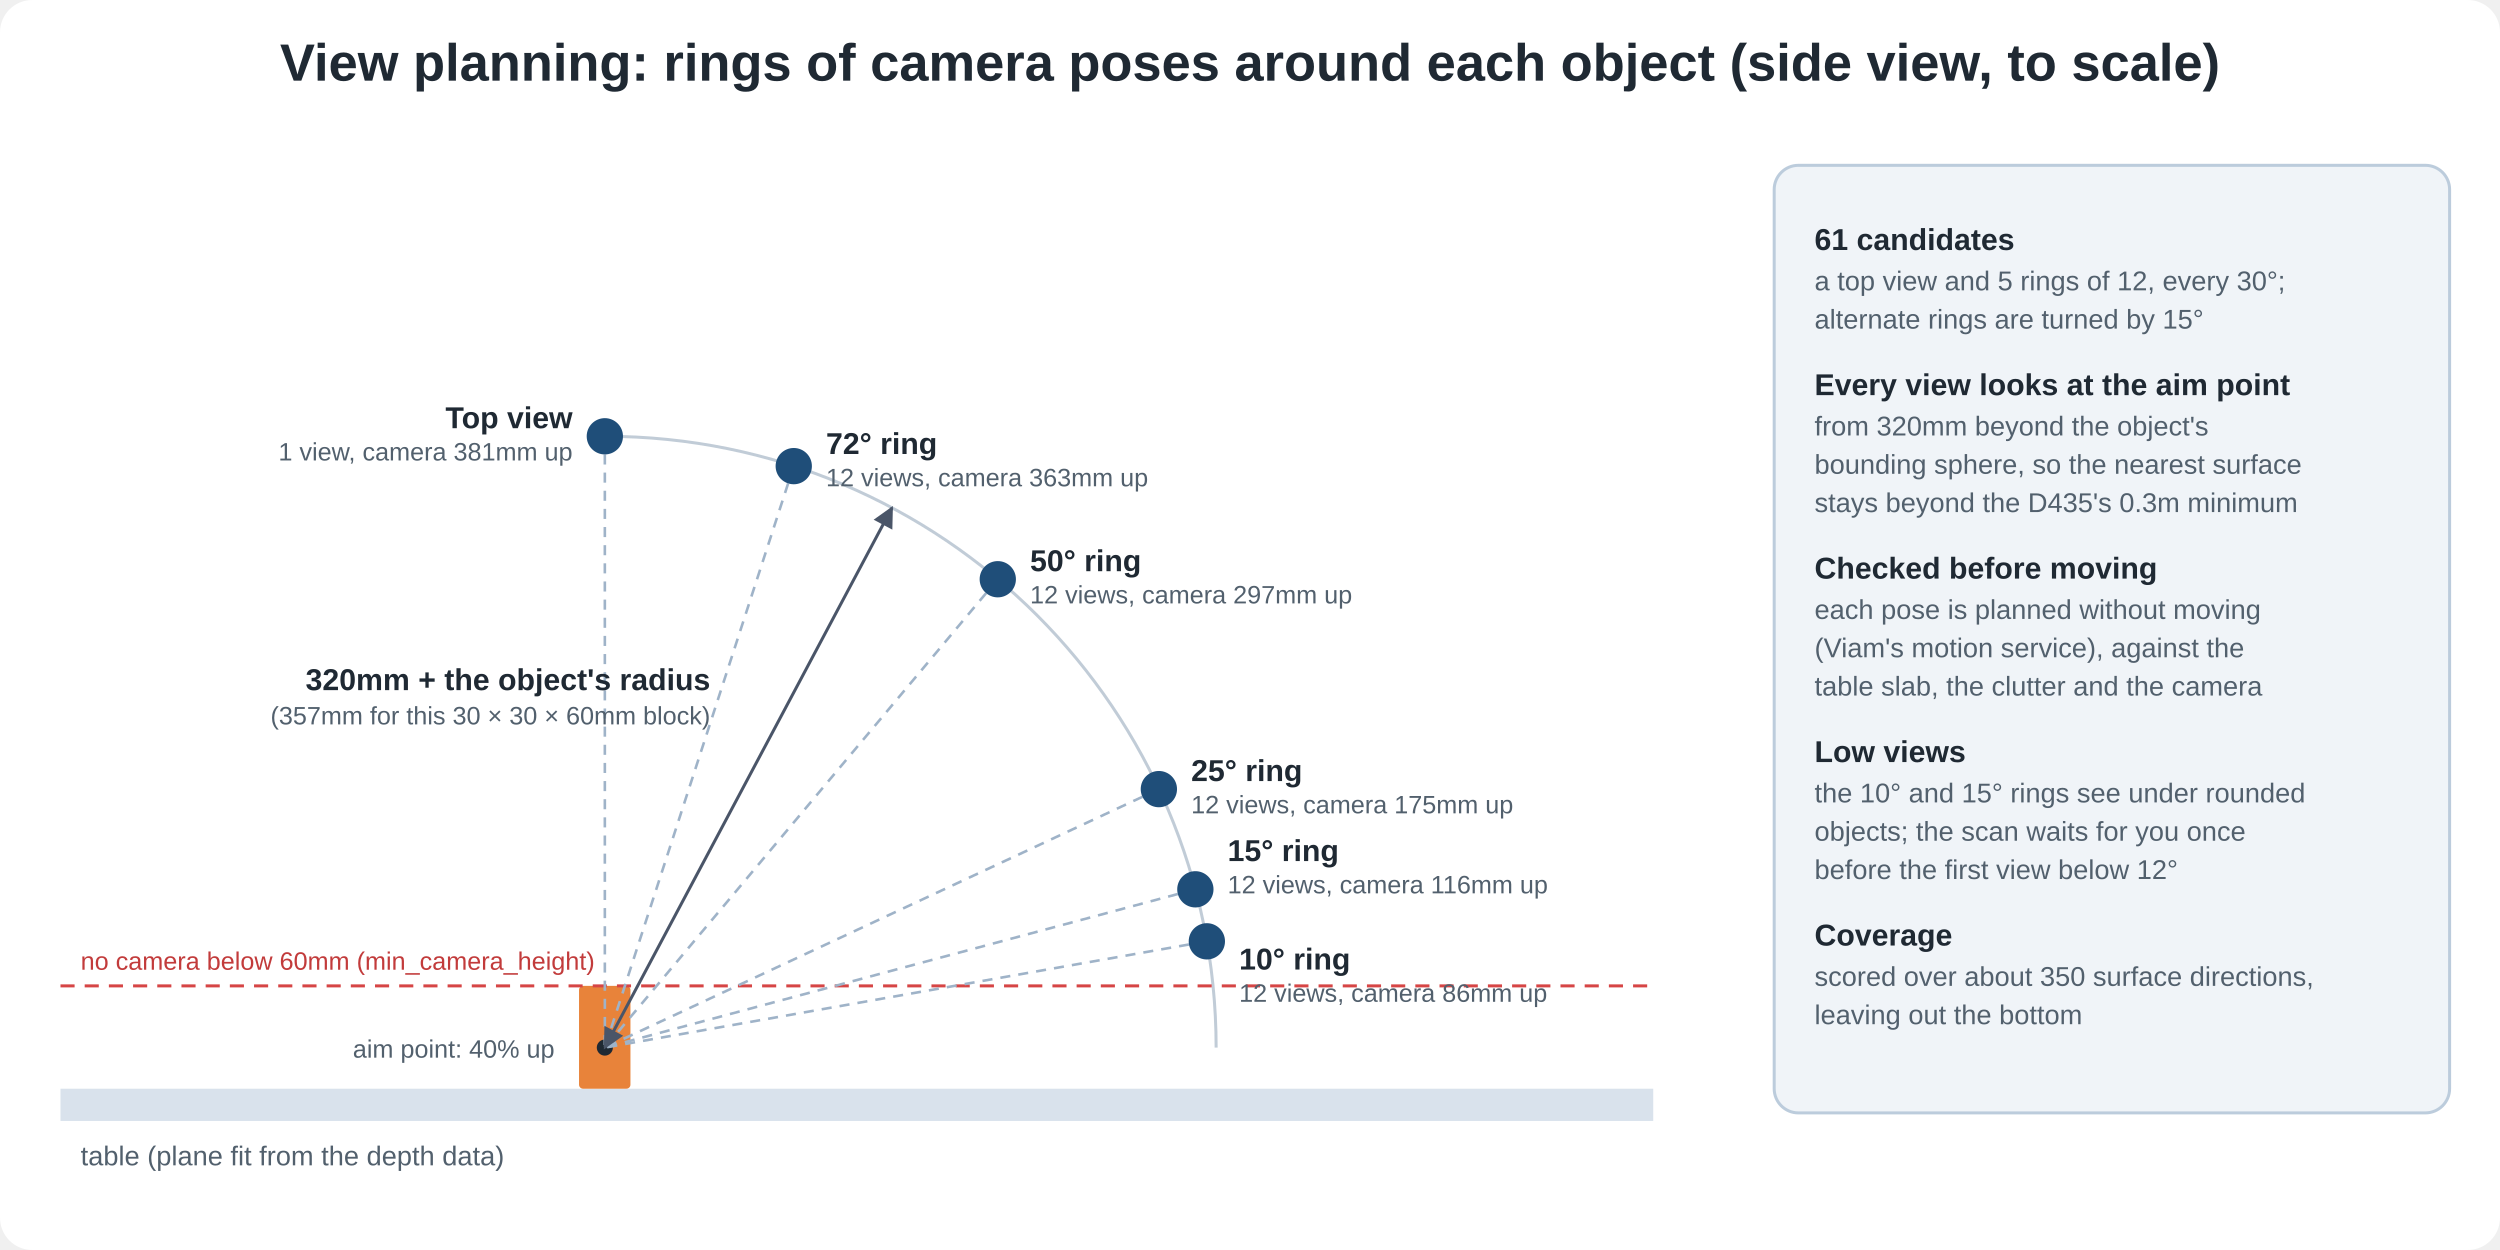
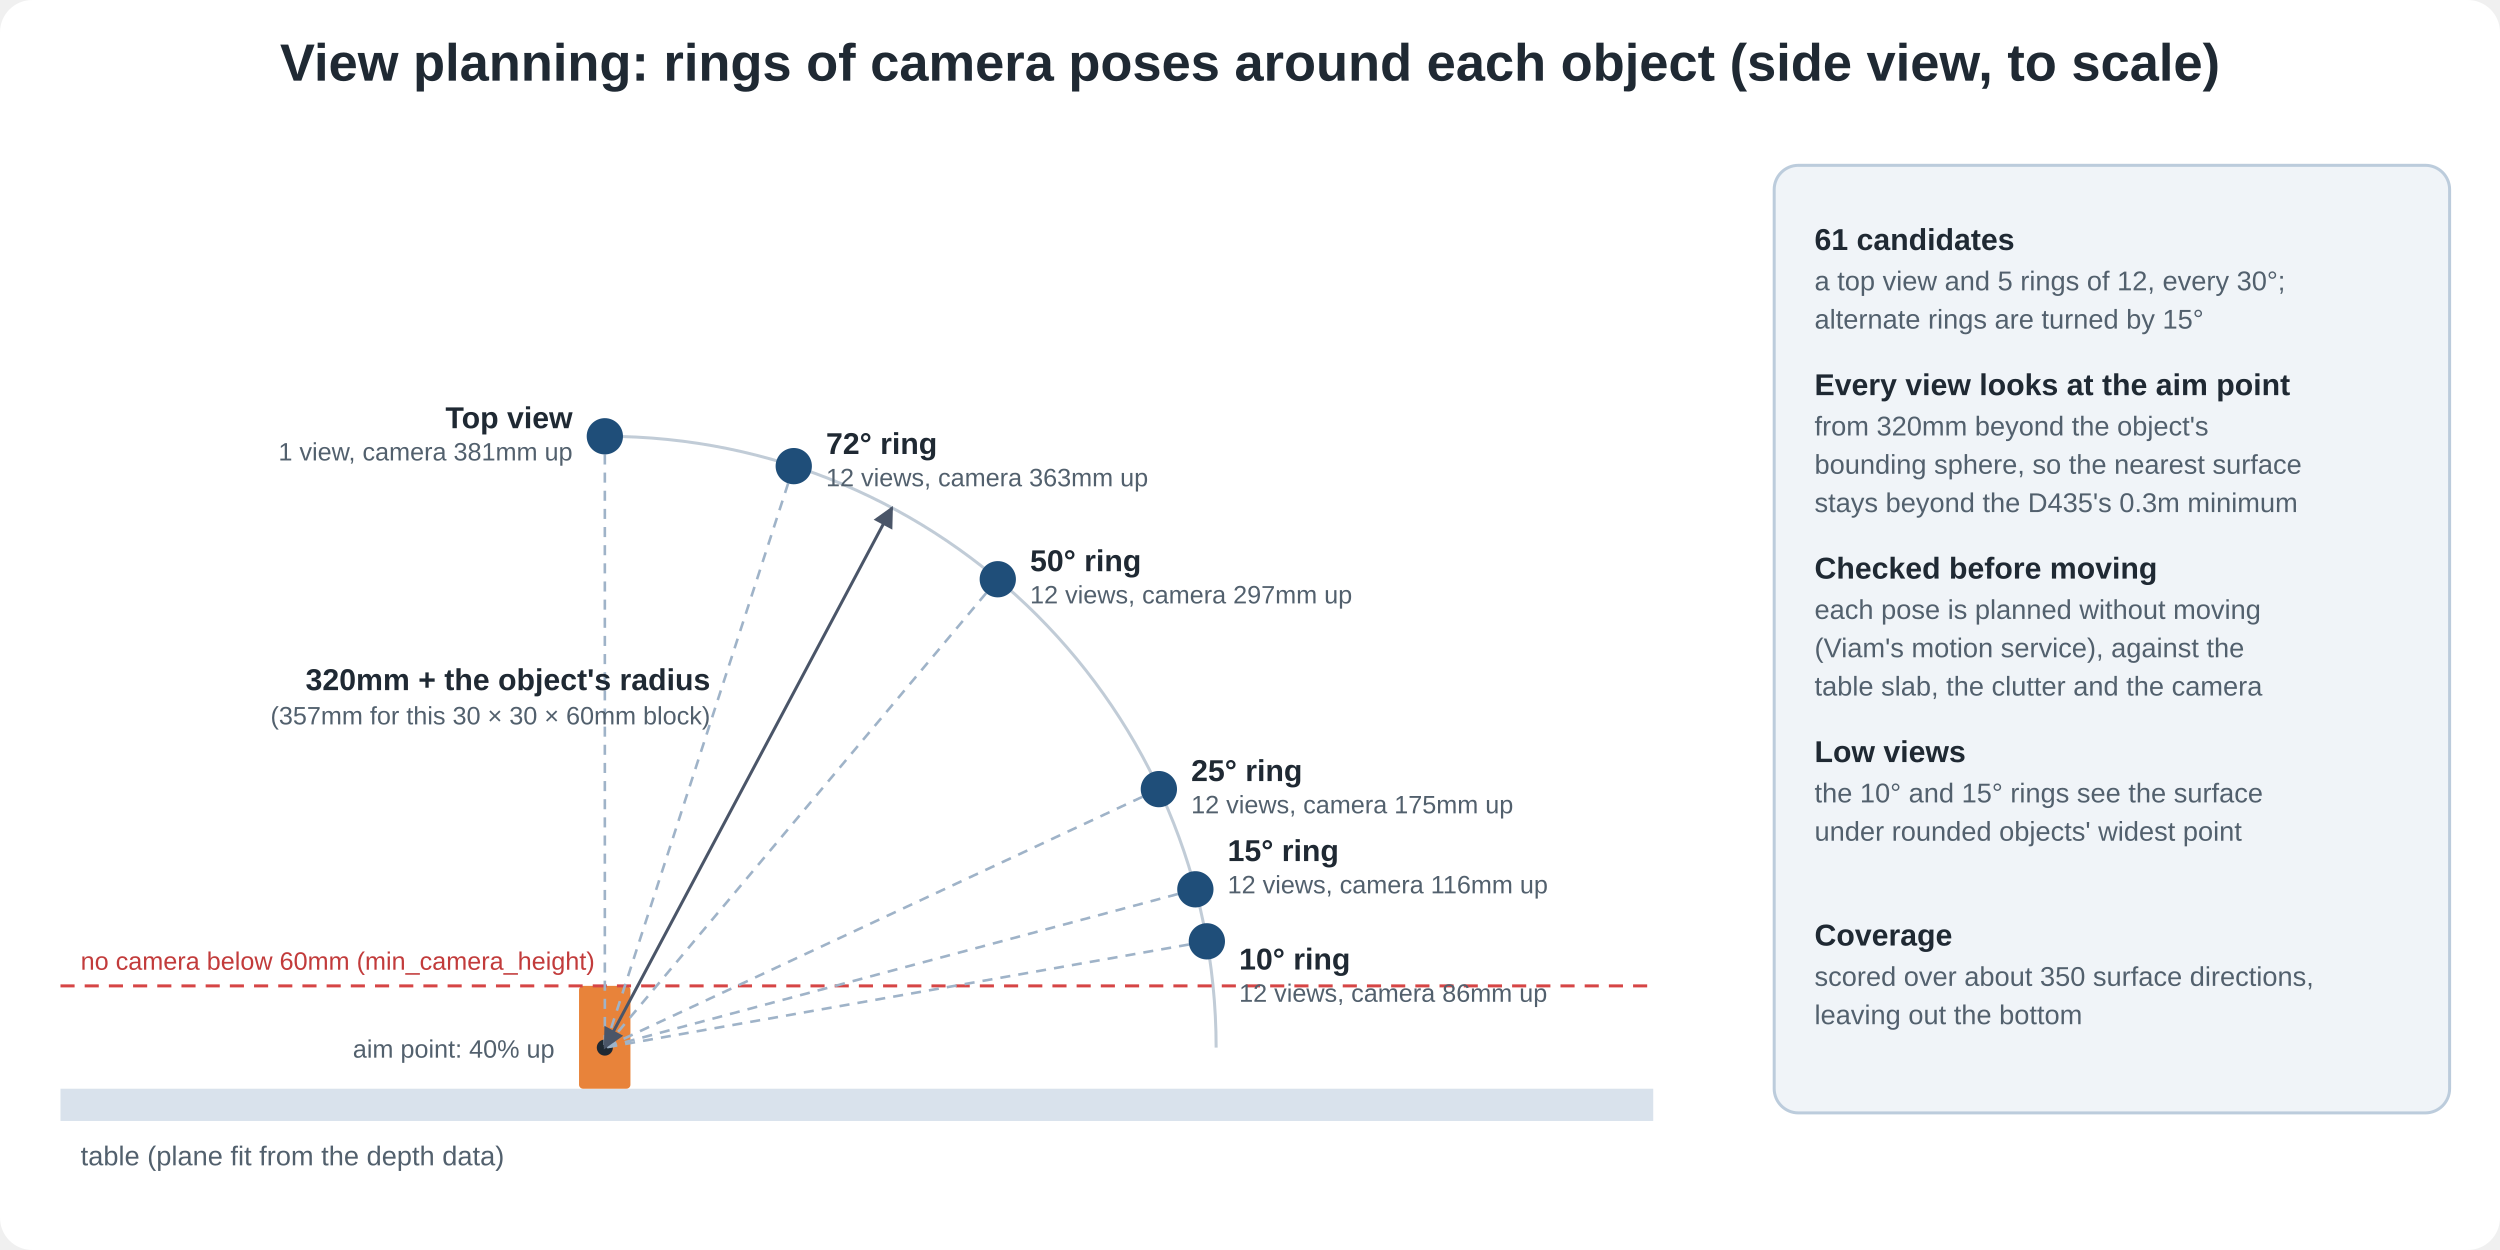
<svg xmlns="http://www.w3.org/2000/svg" width="1240" height="620" viewBox="0 0 1240 620" font-family="Liberation Sans, Arial, Helvetica, sans-serif">
  <defs>
    <marker id="arrow" viewBox="0 0 10 10" refX="9" refY="5" markerWidth="7" markerHeight="7" orient="auto-start-reverse">
      <path d="M0,0 L10,5 L0,10 z" fill="#4A5568" />
    </marker>
    <style>
      .title { font-size: 26px; font-weight: 700; fill: #1F2933; }
      .bold { font-size: 15px; font-weight: 700; fill: #1F2933; }
      .desc { font-size: 13.5px; fill: #52606D; }
      .small { font-size: 12.5px; fill: #52606D; }
      .warn { font-size: 12.5px; fill: #C23B3B; }
      .ray { stroke: #9FB3C8; stroke-width: 1.3; stroke-dasharray: 5 4; fill: none; }
      .arc { stroke: #C1CCD7; stroke-width: 1.5; fill: none; }
      .floor { stroke: #D64545; stroke-width: 1.5; stroke-dasharray: 7 5; fill: none; }
      .dim { stroke: #4A5568; stroke-width: 1.5; fill: none; marker-start: url(#arrow); marker-end: url(#arrow); }
    </style>
  </defs>
  <rect x="0" y="0" width="1240" height="620" rx="16" fill="#FFFFFF" />
  <text x="620" y="40" text-anchor="middle" class="title">View planning: rings of camera poses around each object (side view, to scale)</text>
  <rect x="30" y="540" width="790" height="16" fill="#D9E2EC" />
  <text x="40" y="578" class="desc">table (plane fit from the depth data)</text>
  <rect x="287.2" y="489.0" width="25.5" height="51.0" fill="#E8833A" rx="2" />
  <circle cx="300.0" cy="519.6" r="4" fill="#1F2933" />
  <text x="175" y="524.6" class="small">aim point: 40% up</text>
  <path d="M300.0,216.4 A303.2,303.2 0 0 1 603.2,519.6" class="arc" />
  <line x1="30" y1="489.0" x2="820" y2="489.0" class="floor" />
  <text x="40" y="481.0" class="warn">no camera below 60mm (min_camera_height)</text>
  <line x1="300.0" y1="216.4" x2="300.0" y2="519.6" class="ray" />
  <circle cx="300.0" cy="216.4" r="9" fill="#1F4E79" />
  <text x="284.0" y="212.4" text-anchor="end" class="bold">Top view</text>
  <text x="284.0" y="228.4" text-anchor="end" class="small">1 view, camera 381mm up</text>
  <line x1="393.7" y1="231.2" x2="300.0" y2="519.6" class="ray" />
  <circle cx="393.7" cy="231.2" r="9" fill="#1F4E79" />
  <text x="409.7" y="225.2" text-anchor="start" class="bold">72° ring</text>
  <text x="409.7" y="241.2" text-anchor="start" class="small">12 views, camera 363mm up</text>
  <line x1="494.9" y1="287.3" x2="300.0" y2="519.6" class="ray" />
  <circle cx="494.9" cy="287.3" r="9" fill="#1F4E79" />
  <text x="510.9" y="283.3" text-anchor="start" class="bold">50° ring</text>
  <text x="510.9" y="299.3" text-anchor="start" class="small">12 views, camera 297mm up</text>
  <line x1="574.8" y1="391.4" x2="300.0" y2="519.6" class="ray" />
  <circle cx="574.8" cy="391.4" r="9" fill="#1F4E79" />
  <text x="590.8" y="387.4" text-anchor="start" class="bold">25° ring</text>
  <text x="590.8" y="403.4" text-anchor="start" class="small">12 views, camera 175mm up</text>
  <line x1="592.9" y1="441.1" x2="300.0" y2="519.6" class="ray" />
  <circle cx="592.9" cy="441.1" r="9" fill="#1F4E79" />
  <text x="608.9" y="427.1" text-anchor="start" class="bold">15° ring</text>
  <text x="608.9" y="443.1" text-anchor="start" class="small">12 views, camera 116mm up</text>
  <line x1="598.6" y1="466.9" x2="300.0" y2="519.6" class="ray" />
  <circle cx="598.6" cy="466.9" r="9" fill="#1F4E79" />
  <text x="614.6" y="480.9" text-anchor="start" class="bold">10° ring</text>
  <text x="614.6" y="496.9" text-anchor="start" class="small">12 views, camera 86mm up</text>
  <line x1="300.0" y1="519.6" x2="442.4" y2="251.9" class="dim" />
  <text x="352.3" y="342.3" text-anchor="end" class="bold">320mm + the object's radius</text>
  <text x="352.3" y="359.3" text-anchor="end" class="small">(357mm for this 30 × 30 × 60mm block)</text>
  <rect x="880" y="82" width="335" height="470" rx="12" fill="#F0F4F8" stroke="#BCCCDC" stroke-width="1.5" />
  <text x="900" y="124" class="bold">61 candidates</text>
  <text x="900" y="144" class="desc">a top view and 5 rings of 12, every 30°;</text>
  <text x="900" y="163" class="desc">alternate rings are turned by 15°</text>
  <text x="900" y="196" class="bold">Every view looks at the aim point</text>
  <text x="900" y="216" class="desc">from 320mm beyond the object's</text>
  <text x="900" y="235" class="desc">bounding sphere, so the nearest surface</text>
  <text x="900" y="254" class="desc">stays beyond the D435's 0.3m minimum</text>
  <text x="900" y="287" class="bold">Checked before moving</text>
  <text x="900" y="307" class="desc">each pose is planned without moving</text>
  <text x="900" y="326" class="desc">(Viam's motion service), against the</text>
  <text x="900" y="345" class="desc">table slab, the clutter and the camera</text>
  <text x="900" y="378" class="bold">Low views</text>
-   <text x="900" y="398" class="desc">the 10° and 15° rings see under rounded</text>
-   <text x="900" y="417" class="desc">objects; the scan waits for you once</text>
-   <text x="900" y="436" class="desc">before the first view below 12°</text>
+   <text x="900" y="398" class="desc">the 10° and 15° rings see the surface</text>
+   <text x="900" y="417" class="desc">under rounded objects' widest point</text>
  <text x="900" y="469" class="bold">Coverage</text>
  <text x="900" y="489" class="desc">scored over about 350 surface directions,</text>
  <text x="900" y="508" class="desc">leaving out the bottom</text>
</svg>
